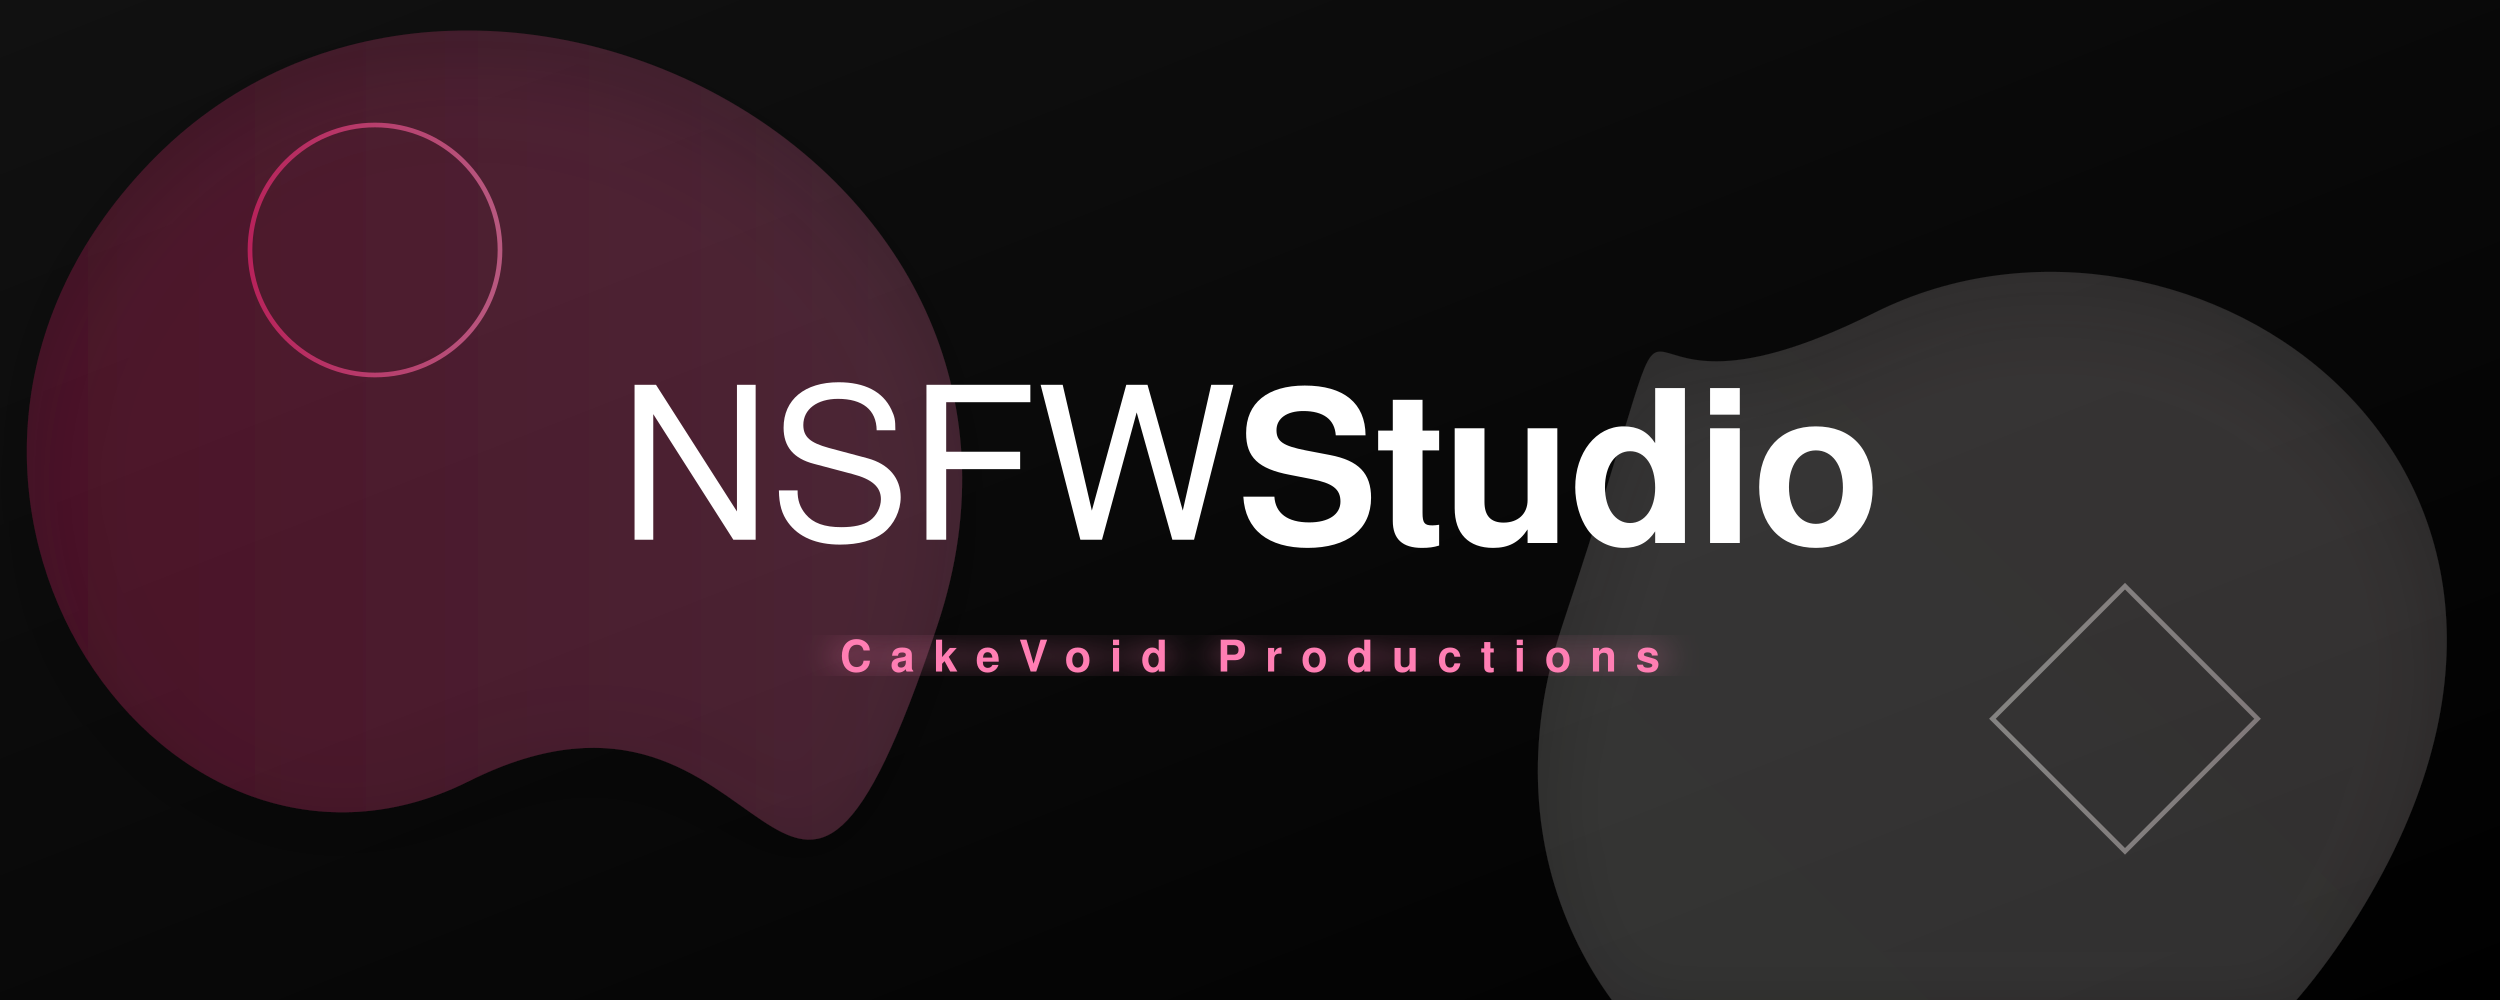
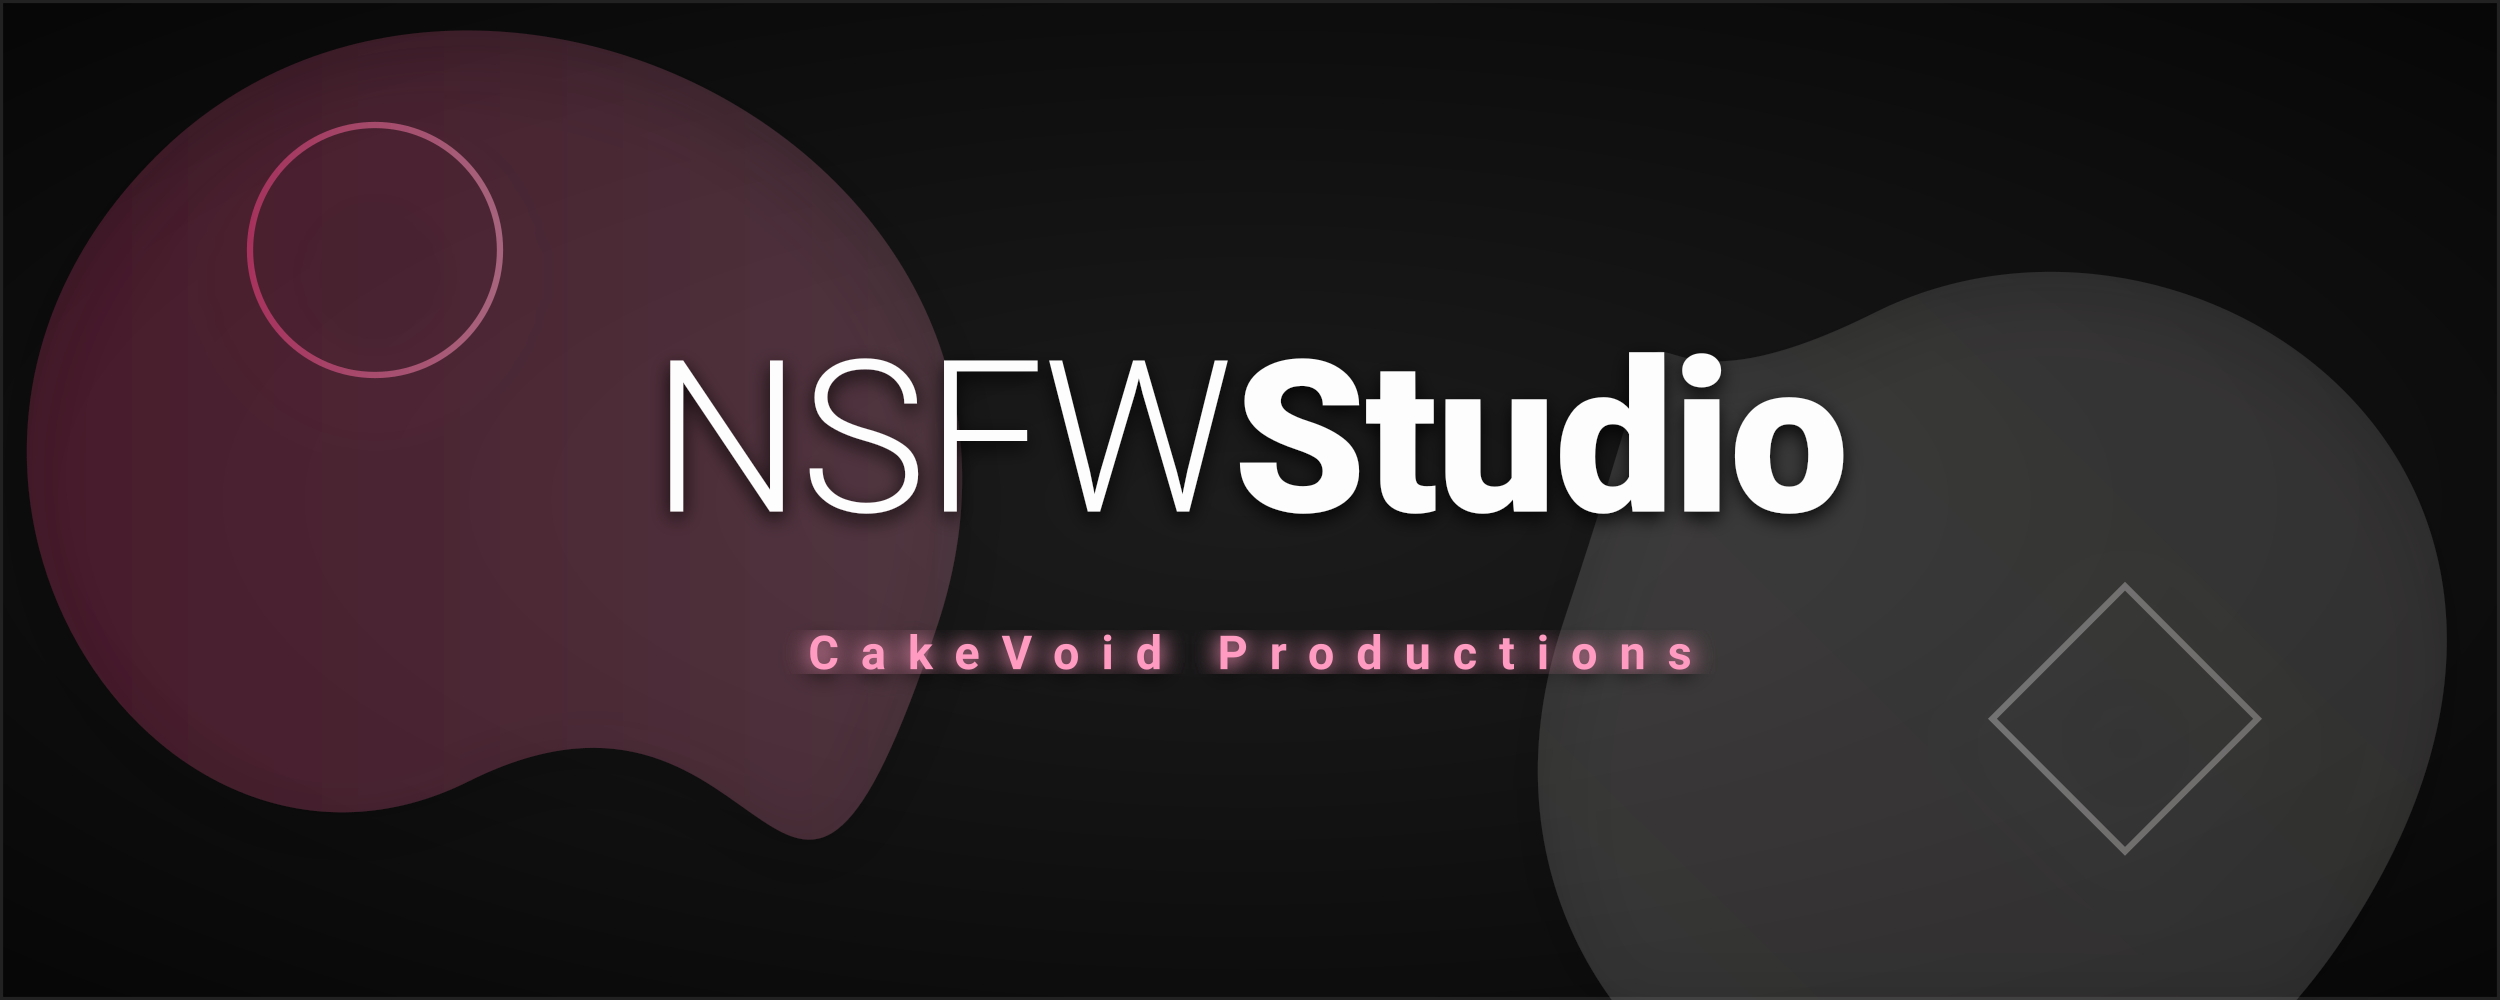
- <svg xmlns="http://www.w3.org/2000/svg" viewBox="0 0 800 320" width="100%" height="100%" role="img" aria-label="NSFWStudio - CakeVoid Productions">
+ <svg xmlns="http://www.w3.org/2000/svg" viewBox="0 0 800 320" width="100%" height="100%" role="img" aria-labelledby="nsfwstudio-title nsfwstudio-desc" shape-rendering="geometricPrecision">
  <defs>
-     <linearGradient id="bg-grad" x1="0%" y1="0%" x2="100%" y2="100%">
-       <stop offset="0%" stop-color="#111111" />
-       <stop offset="100%" stop-color="#000000" />
-     </linearGradient>
+     <radialGradient id="bg-grad" cx="50%" cy="50%" r="75%">
+       <stop offset="0%" stop-color="#1c1c1c" />
+       <stop offset="100%" stop-color="#050505" />
+     </radialGradient>
    <linearGradient id="pink-grad" x1="0%" y1="0%" x2="100%" y2="0%">
-       <stop offset="0%" stop-color="#ff2a7a" />
-       <stop offset="100%" stop-color="#ff7eb3" />
+       <stop offset="0%" stop-color="#ff478a" />
+       <stop offset="100%" stop-color="#ff9bc1" />
    </linearGradient>
    <linearGradient id="cream-grad" x1="0%" y1="100%" x2="100%" y2="0%">
-       <stop offset="0%" stop-color="#fdfbf7" />
-       <stop offset="100%" stop-color="#f3e6e8" />
+       <stop offset="0%" stop-color="#ffffff" />
+       <stop offset="100%" stop-color="#f5edea" />
    </linearGradient>
-     <filter id="soft-shadow" x="-20%" y="-20%" width="140%" height="140%">
-       <feDropShadow dx="0" dy="10" stdDeviation="15" flood-color="#000000" flood-opacity="0.8" />
+     <filter id="soft-shadow" color-interpolation-filters="sRGB" x="-20%" y="-20%" width="140%" height="140%">
+       <feDropShadow dx="0" dy="8" stdDeviation="12" flood-color="#000000" flood-opacity="0.9" />
    </filter>
-     <filter id="pink-glow">
-       <feGaussianBlur stdDeviation="6" result="blur" />
+     <filter id="pink-glow" color-interpolation-filters="sRGB">
+       <feGaussianBlur stdDeviation="4" result="blur" />
      <feMerge>
        <feMergeNode in="blur" />
        <feMergeNode in="SourceGraphic" />
      </feMerge>
    </filter>
+     <filter id="text-shadow" x="-10%" y="-10%" width="120%" height="120%">
+       <feDropShadow dx="0" dy="2" stdDeviation="3" flood-color="#000000" flood-opacity="0.85" />
+     </filter>
    <style>
+       /* UX: Fallback animation killer */
      @media (prefers-reduced-motion: reduce) {
-         .float, .float-reverse, .pulse-text { animation: none !important; transform: none !important; }
+         .float, .float-reverse { animation: none !important; transform: none !important; }
      }

+       /* UX: Robust font stack */
      .title {
-         font-family: 'Helvetica Neue', Helvetica, Arial, sans-serif;
-         font-weight: 200; /* Extremely thin/elegant */
+         font-family: -apple-system, BlinkMacSystemFont, "Segoe UI", Roboto, "Helvetica Neue", Arial, sans-serif;
+         font-weight: 300;
        font-size: 68px;
-         fill: #ffffff;
-         letter-spacing: -1px;
+         fill: #fdfdfd;
+         letter-spacing: -0.5px;
      }

      .title-bold {
-         font-weight: 800; /* Heavy contrast */
+         font-weight: 900;
      }

      .subtitle {
-         font-family: 'Helvetica Neue', Helvetica, Arial, sans-serif;
-         font-size: 14px;
-         fill: #ff7eb3;
-         letter-spacing: 6px;
+         font-family: -apple-system, BlinkMacSystemFont, "Segoe UI", Roboto, "Helvetica Neue", Arial, sans-serif;
+         font-size: 15px; /* UX: Bumbed size */
+         fill: #ff9bc1;
+         letter-spacing: 7px;
        text-transform: uppercase;
        font-weight: bold;
      }

-       /* Smooth fluid floating animation */
+       /* UX: Considerably slowed fluid animations (from 20s to 40s) */
      .float {
-         animation: floatShape 20s ease-in-out infinite alternate;
+         animation: floatShape 40s ease-in-out infinite alternate;
      }
      .float-reverse {
-         animation: floatShapeRev 25s ease-in-out infinite alternate;
+         animation: floatShapeRev 50s ease-in-out infinite alternate;
      }

      @keyframes floatShape {
        0% { transform: translate(0, 0) rotate(0deg) scale(1); }
-         50% { transform: translate(30px, -20px) rotate(5deg) scale(1.05); }
-         100% { transform: translate(-20px, 30px) rotate(-5deg) scale(0.95); }
+         50% { transform: translate(20px, -15px) rotate(3deg) scale(1.02); }
+         100% { transform: translate(-15px, 20px) rotate(-3deg) scale(0.98); }
      }
      @keyframes floatShapeRev {
        0% { transform: translate(0, 0) rotate(0deg) scale(1); }
-         50% { transform: translate(-40px, 20px) rotate(-10deg) scale(0.9); }
-         100% { transform: translate(20px, -40px) rotate(10deg) scale(1.1); }
+         50% { transform: translate(-25px, 15px) rotate(-5deg) scale(0.95); }
+         100% { transform: translate(15px, -25px) rotate(5deg) scale(1.05); }
      }
    </style>
  </defs>
  <rect width="100%" height="100%" fill="url(#bg-grad)" />
-   <g filter="url(#soft-shadow)">
-     <path class="float" fill="url(#cream-grad)" opacity="0.15" d="M 600,100 C 700,50 850,150 750,300 C 650,450 450,350 500,200 C 550,50 500,150 600,100 Z" />
-     <path class="float-reverse" fill="url(#pink-grad)" opacity="0.2" d="M 150,250 C 50,300 -50,150 50,50 C 150,-50 350,50 300,200 C 250,350 250,200 150,250 Z" />
+   <rect width="100%" height="100%" fill="none" stroke="#222222" stroke-width="2" />
+   <g aria-hidden="true" filter="url(#soft-shadow)">
+     <path class="float" fill="url(#cream-grad)" opacity="0.12" d="M 600,100 C 700,50 850,150 750,300 C 650,450 450,350 500,200 C 550,50 500,150 600,100 Z" />
+     <path class="float-reverse" fill="url(#pink-grad)" opacity="0.18" d="M 150,250 C 50,300 -50,150 50,50 C 150,-50 350,50 300,200 C 250,350 250,200 150,250 Z" />
+     <circle cx="120" cy="80" r="40" fill="none" stroke="url(#pink-grad)" stroke-width="2" class="float" opacity="0.5" />
+     <rect x="650" y="200" width="60" height="60" fill="none" stroke="url(#cream-grad)" stroke-width="2" class="float-reverse" opacity="0.3" transform="rotate(45 680 230)" />
  </g>
-   <circle cx="120" cy="80" r="40" fill="none" stroke="url(#pink-grad)" stroke-width="1.5" class="float" opacity="0.6" />
-   <rect x="650" y="200" width="60" height="60" fill="none" stroke="url(#cream-grad)" stroke-width="1.5" class="float-reverse" opacity="0.4" transform="rotate(45 680 230)" />
-   <text x="400" y="150" text-anchor="middle" dominant-baseline="middle" class="title">
-     NSFW<tspan class="title-bold">Studio</tspan>
-   </text>
-   <text x="400" y="210" text-anchor="middle" dominant-baseline="middle" class="subtitle" filter="url(#pink-glow)">CakeVoid Productions</text>
+   <g filter="url(#text-shadow)" text-anchor="middle" dominant-baseline="middle">
+     <text x="400" y="145" class="title">
+       NSFW<tspan class="title-bold">Studio</tspan>
+     </text>
+     <text x="400" y="210" class="subtitle" filter="url(#pink-glow)">CakeVoid Productions</text>
+   </g>
</svg>
